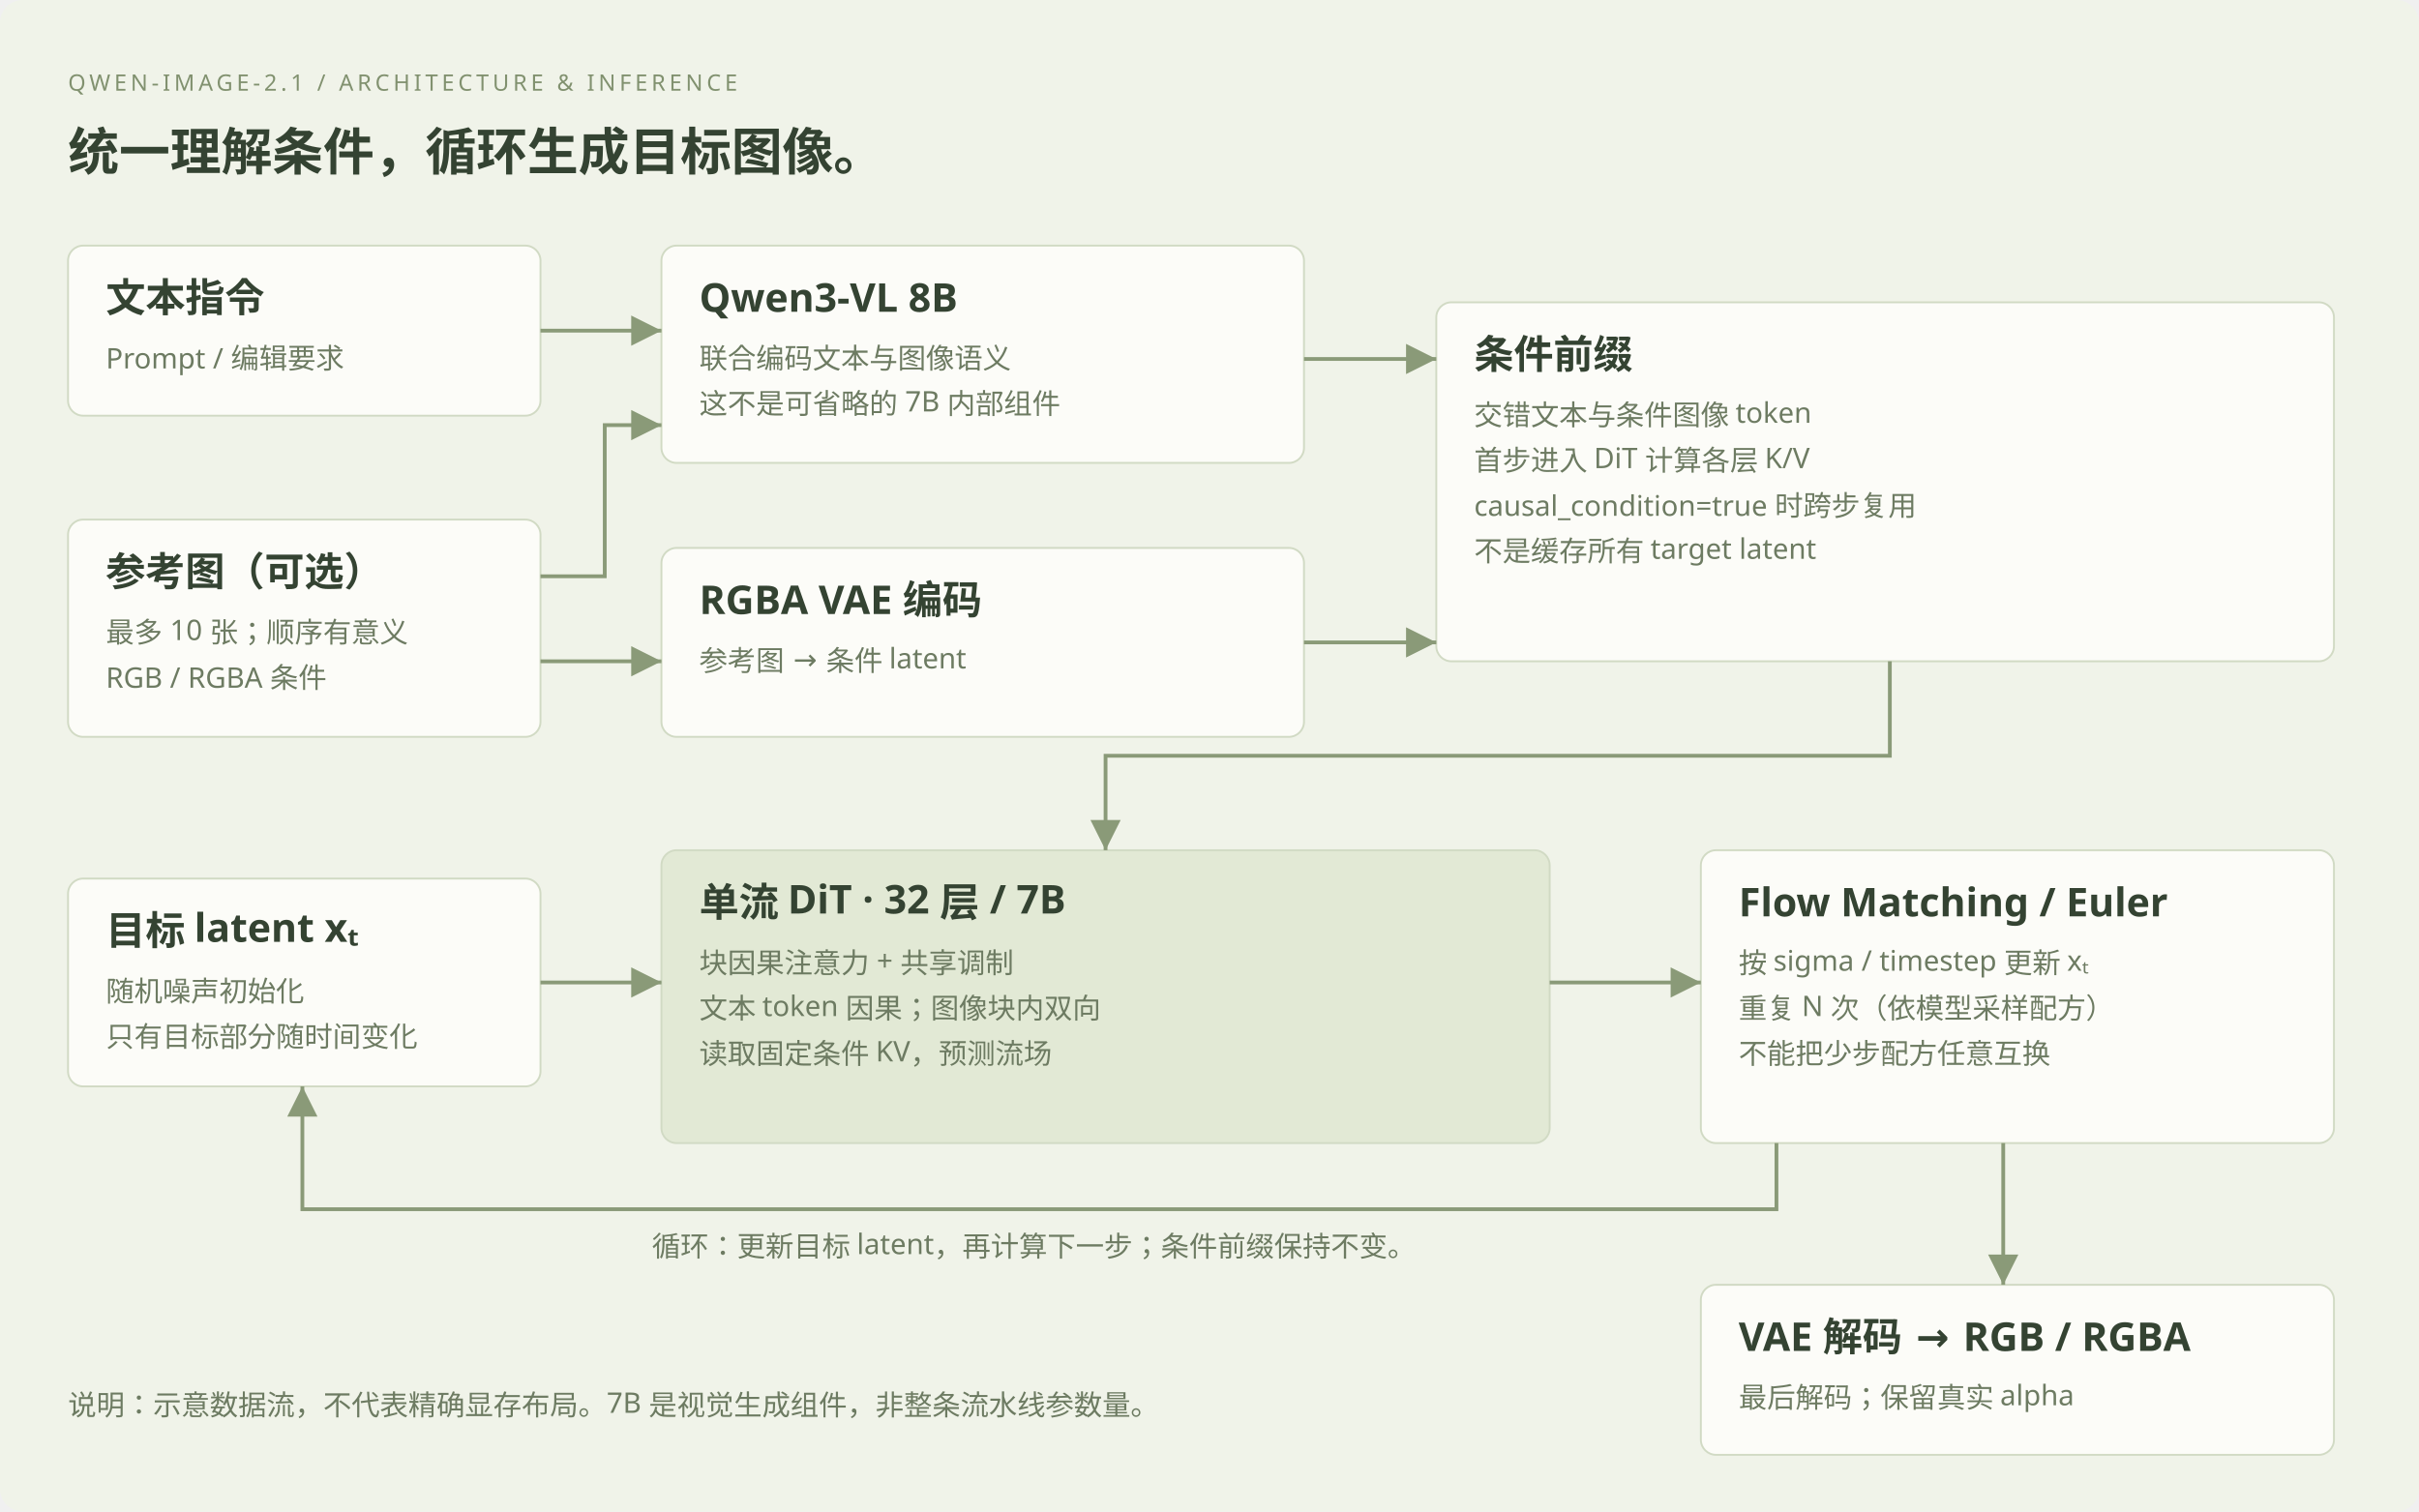
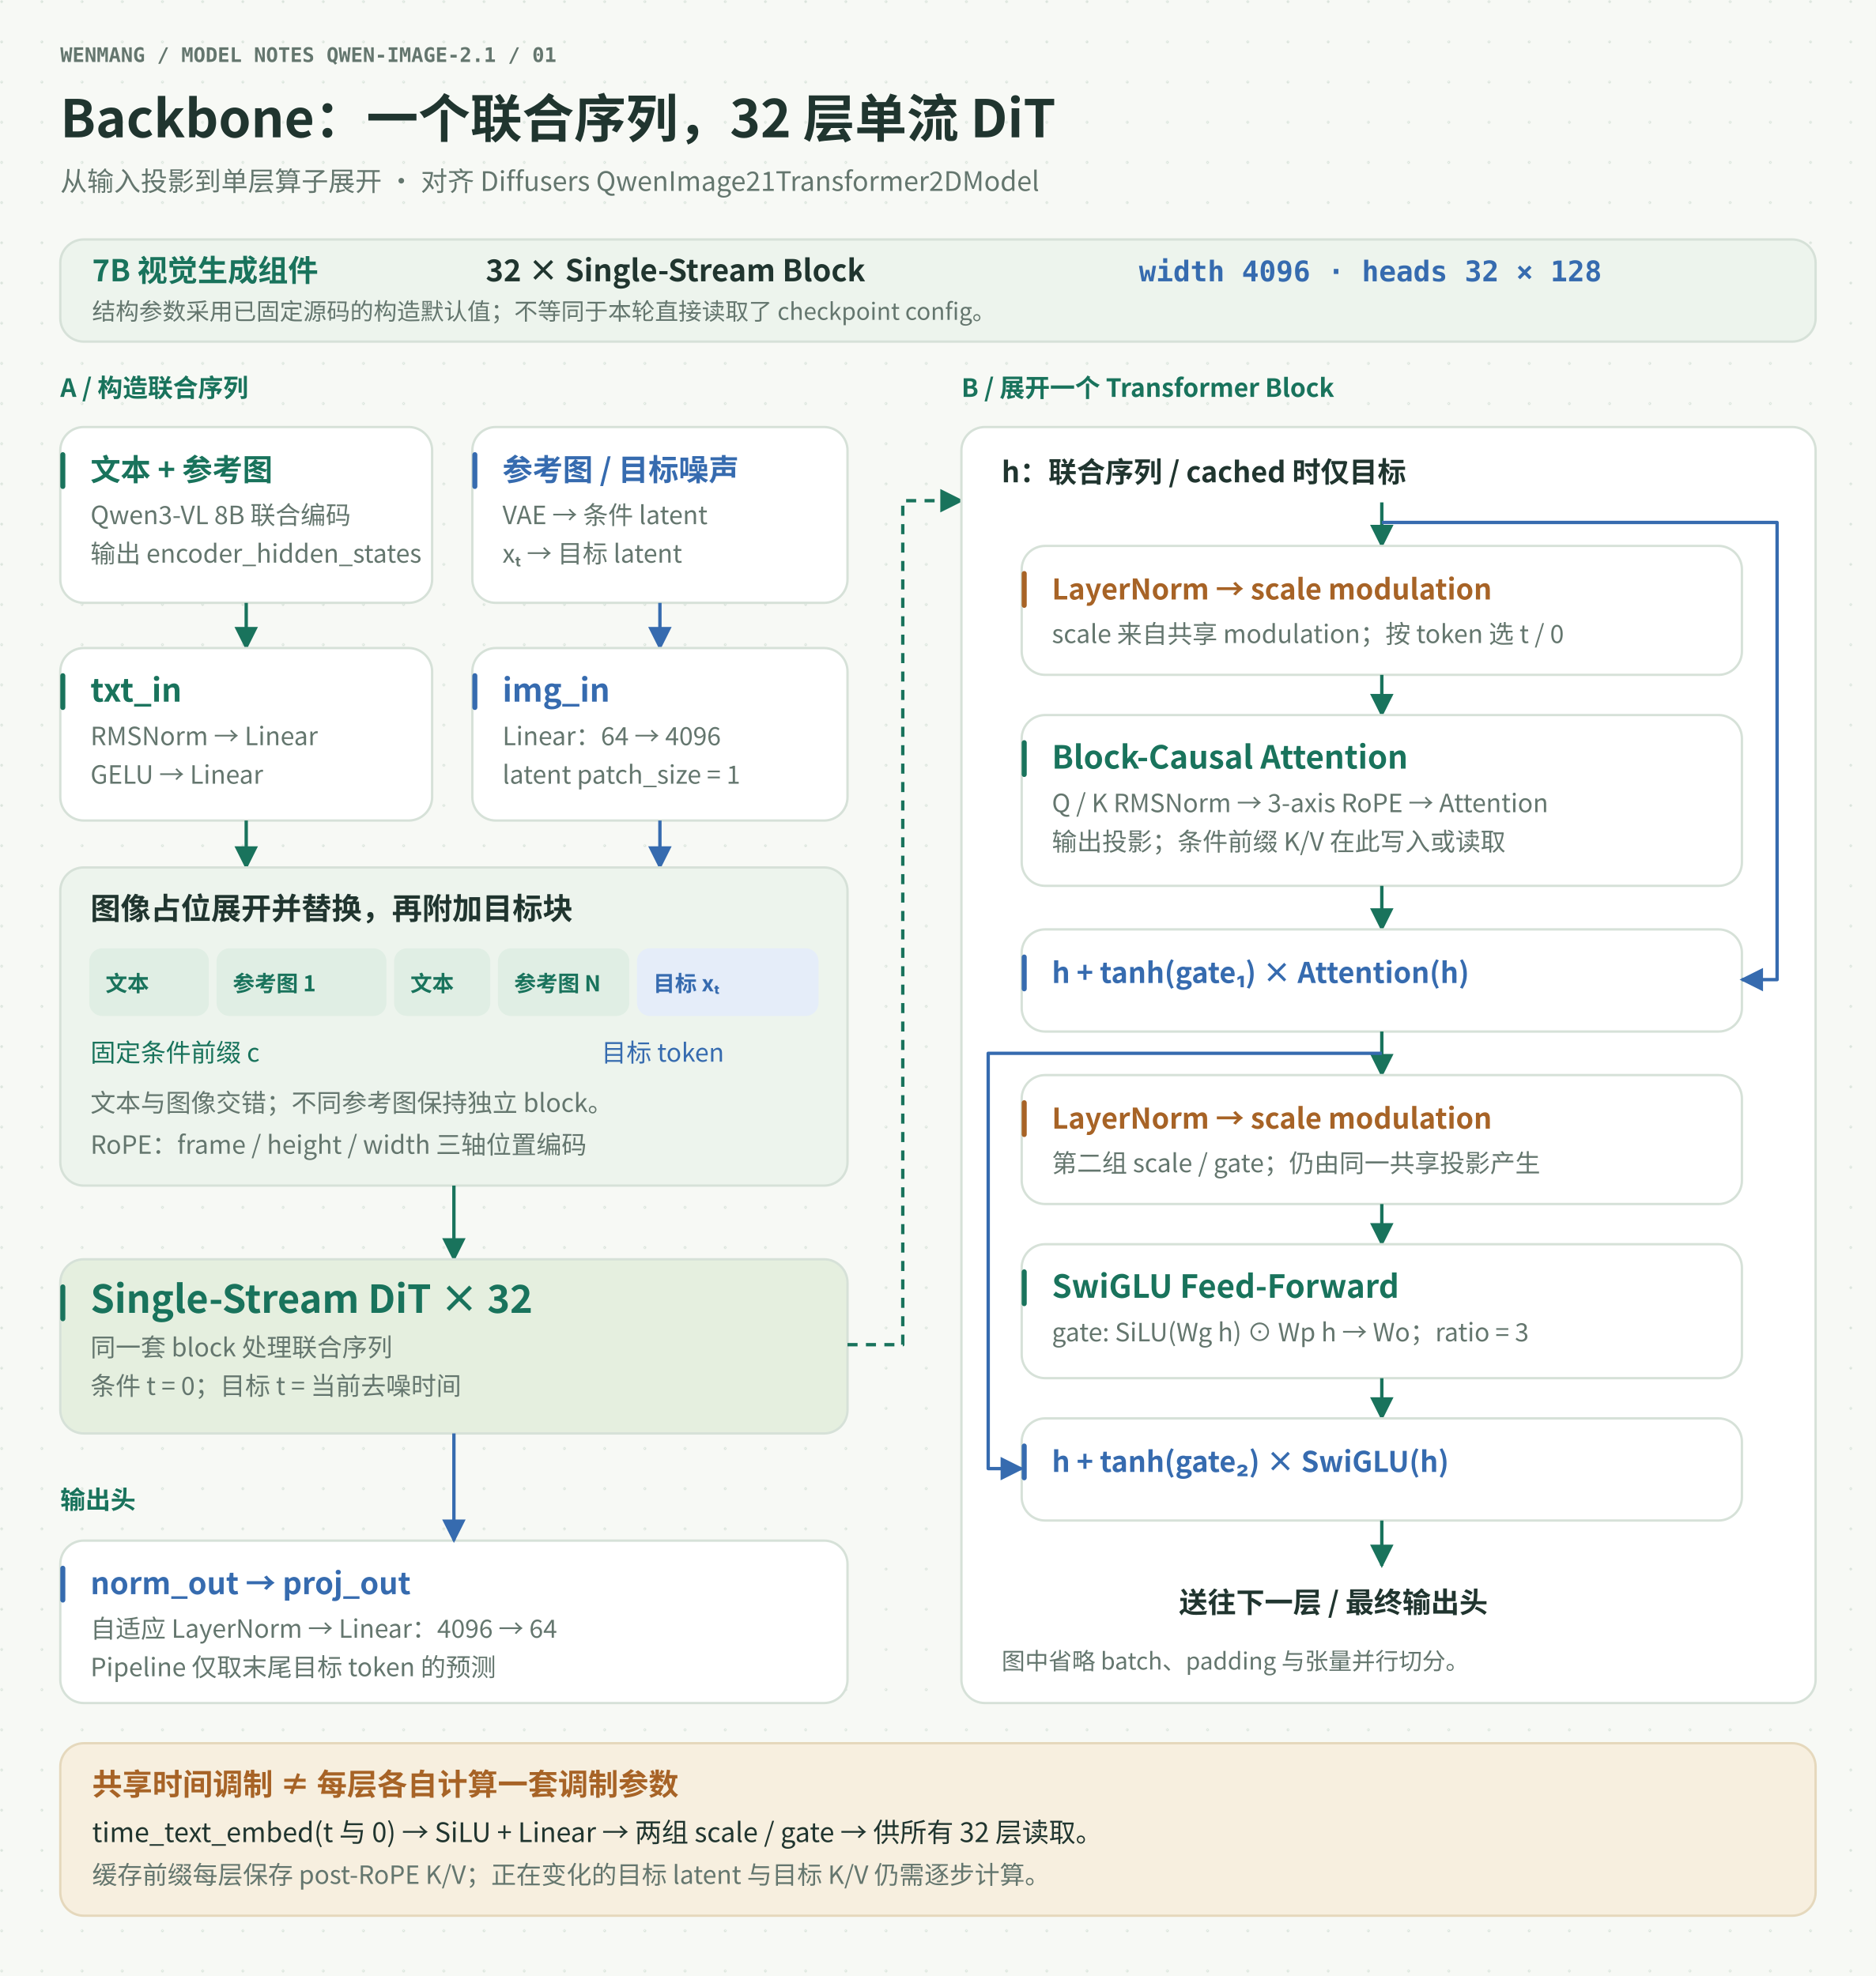
- <svg xmlns="http://www.w3.org/2000/svg" width="1280" height="800" viewBox="0 0 1280 800" role="img" aria-labelledby="title desc">
+ <svg xmlns="http://www.w3.org/2000/svg" width="1120" height="1180" viewBox="0 0 1120 1180" role="img" aria-labelledby="title desc">
  <defs>
-     <marker id="arrow" markerWidth="9" markerHeight="9" refX="8" refY="4" orient="auto">
-       <path d="M0,0 L8,4 L0,8" fill="#8a9a78" />
+     <marker id="arrow" viewBox="0 0 10 10" refX="9" refY="5" markerWidth="7" markerHeight="7" orient="auto-start-reverse">
+       <path d="M 0 0 L 10 5 L 0 10 z" fill="context-stroke" />
    </marker>
+     <pattern id="grid" width="24" height="24" patternUnits="userSpaceOnUse">
+       <circle cx="1" cy="1" r=".8" fill="#dae3db" />
+     </pattern>
  </defs>
-   <rect width="1280" height="800" rx="12" fill="#f0f3e9" />
-   <style>text{font-family:system-ui,"Microsoft YaHei",sans-serif;fill:#344332}.title{font-size:27px;font-weight:600}.head{font-size:21px;font-weight:600}.small{font-size:15px;fill:#6d7b62}.eyebrow{font-size:12px;letter-spacing:2px;fill:#81916f}.arrow{fill:none;stroke:#8a9a78;stroke-width:2;marker-end:url(#arrow)}</style>
-   <text x="36" y="48" class="eyebrow">QWEN-IMAGE-2.1 / ARCHITECTURE &amp; INFERENCE</text>
-   <text x="36" y="90" class="title">统一理解条件，循环生成目标图像。</text>
-   <rect x="36" y="130" width="250" height="90" rx="8" fill="#fcfcf8" stroke="#d1dac4" />
-   <text x="56" y="165" class="head">文本指令</text>
-   <text x="56" y="195" class="small">Prompt / 编辑要求</text>
-   <rect x="36" y="275" width="250" height="115" rx="8" fill="#fcfcf8" stroke="#d1dac4" />
-   <text x="56" y="310" class="head">参考图（可选）</text>
-   <text x="56" y="340" class="small">最多 10 张；顺序有意义</text>
-   <text x="56" y="364" class="small">RGB / RGBA 条件</text>
-   <rect x="350" y="130" width="340" height="115" rx="8" fill="#fcfcf8" stroke="#d1dac4" />
-   <text x="370" y="165" class="head">Qwen3-VL 8B</text>
-   <text x="370" y="195" class="small">联合编码文本与图像语义</text>
-   <text x="370" y="219" class="small">这不是可省略的 7B 内部组件</text>
-   <rect x="350" y="290" width="340" height="100" rx="8" fill="#fcfcf8" stroke="#d1dac4" />
-   <text x="370" y="325" class="head">RGBA VAE 编码</text>
-   <text x="370" y="355" class="small">参考图 → 条件 latent</text>
-   <rect x="760" y="160" width="475" height="190" rx="8" fill="#fcfcf8" stroke="#d1dac4" />
-   <text x="780" y="195" class="head">条件前缀</text>
-   <text x="780" y="225" class="small">交错文本与条件图像 token</text>
-   <text x="780" y="249" class="small">首步进入 DiT 计算各层 K/V</text>
-   <text x="780" y="273" class="small">causal_condition=true 时跨步复用</text>
-   <text x="780" y="297" class="small">不是缓存所有 target latent</text>
-   <rect x="36" y="465" width="250" height="110" rx="8" fill="#fcfcf8" stroke="#d1dac4" />
-   <text x="56" y="500" class="head">目标 latent xₜ</text>
-   <text x="56" y="530" class="small">随机噪声初始化</text>
-   <text x="56" y="554" class="small">只有目标部分随时间变化</text>
-   <rect x="350" y="450" width="470" height="155" rx="8" fill="#e2e9d5" stroke="#d1dac4" />
-   <text x="370" y="485" class="head">单流 DiT · 32 层 / 7B</text>
-   <text x="370" y="515" class="small">块因果注意力 + 共享调制</text>
-   <text x="370" y="539" class="small">文本 token 因果；图像块内双向</text>
-   <text x="370" y="563" class="small">读取固定条件 KV，预测流场</text>
-   <rect x="900" y="450" width="335" height="155" rx="8" fill="#fcfcf8" stroke="#d1dac4" />
-   <text x="920" y="485" class="head">Flow Matching / Euler</text>
-   <text x="920" y="515" class="small">按 sigma / timestep 更新 xₜ</text>
-   <text x="920" y="539" class="small">重复 N 次（依模型采样配方）</text>
-   <text x="920" y="563" class="small">不能把少步配方任意互换</text>
-   <rect x="900" y="680" width="335" height="90" rx="8" fill="#fcfcf8" stroke="#d1dac4" />
-   <text x="920" y="715" class="head">VAE 解码 → RGB / RGBA</text>
-   <text x="920" y="745" class="small">最后解码；保留真实 alpha</text>
-   <path class="arrow" d="M286 175 H350" />
-   <path class="arrow" d="M286 305 L320 305 V225 H350" />
-   <path class="arrow" d="M286 350 H350" />
-   <path class="arrow" d="M690 190 H760" />
-   <path class="arrow" d="M690 340 H760" />
-   <path class="arrow" d="M1000 350 V400 H585 V450" />
-   <path class="arrow" d="M286 520 H350" />
-   <path class="arrow" d="M820 520 H900" />
-   <path class="arrow" d="M1060 605 V680" />
-   <path class="arrow" d="M940 605 V640 H160 V575" />
-   <text x="345" y="665" class="small">循环：更新目标 latent，再计算下一步；条件前缀保持不变。</text>
-   <text x="36" y="749" class="small">说明：示意数据流，不代表精确显存布局。7B 是视觉生成组件，非整条流水线参数量。</text>
+   <rect width="1120" height="1180" fill="#f7f9f5" />
+   <rect width="1120" height="1180" fill="url(#grid)" />
+   <text x="36" y="37" font-family="ui-monospace, SFMono-Regular, Consolas, monospace" font-size="12" font-weight="600" fill="#64766e">WENMANG / MODEL NOTES                                      QWEN-IMAGE-2.1 / 01</text>
+   <text x="36" y="82" font-family="system-ui, -apple-system, Noto Sans CJK SC, Microsoft YaHei, sans-serif" font-size="31" font-weight="700" fill="#20352f">Backbone：一个联合序列，32 层单流 DiT</text>
+   <text x="36" y="114" font-family="system-ui, -apple-system, Noto Sans CJK SC, Microsoft YaHei, sans-serif" font-size="16" font-weight="400" fill="#64766e">从输入投影到单层算子展开 · 对齐 Diffusers QwenImage21Transformer2DModel</text>
+   <rect x="36" y="143" width="1048" height="61" rx="14" fill="#edf4ed" stroke="#d6e1d8" stroke-width="1.4" />
+   <text x="55" y="168" font-family="system-ui, -apple-system, Noto Sans CJK SC, Microsoft YaHei, sans-serif" font-size="18" font-weight="650" fill="#19735c">7B 视觉生成组件</text>
+   <text x="290" y="168" font-family="system-ui, -apple-system, Noto Sans CJK SC, Microsoft YaHei, sans-serif" font-size="18" font-weight="650" fill="#20352f">32 × Single-Stream Block</text>
+   <text x="680" y="168" font-family="ui-monospace, SFMono-Regular, Consolas, monospace" font-size="17" font-weight="600" fill="#366baf">width 4096 · heads 32 × 128</text>
+   <text x="55" y="191" font-family="system-ui, -apple-system, Noto Sans CJK SC, Microsoft YaHei, sans-serif" font-size="14" font-weight="400" fill="#64766e">结构参数采用已固定源码的构造默认值；不等同于本轮直接读取了 checkpoint config。</text>
+   <text x="36" y="237" font-family="system-ui, -apple-system, Noto Sans CJK SC, Microsoft YaHei, sans-serif" font-size="15" font-weight="700" fill="#19735c">A / 构造联合序列</text>
+   <text x="574" y="237" font-family="system-ui, -apple-system, Noto Sans CJK SC, Microsoft YaHei, sans-serif" font-size="15" font-weight="700" fill="#19735c">B / 展开一个 Transformer Block</text>
+   <rect x="36" y="255" width="222" height="105" rx="14" fill="#fff" stroke="#d6e1d8" stroke-width="1.4" />
+   <rect x="36" y="270" width="3" height="22" rx="1.5" fill="#19735c" />
+   <text x="54" y="287" font-family="system-ui, -apple-system, Noto Sans CJK SC, Microsoft YaHei, sans-serif" font-size="18" font-weight="650" fill="#19735c">文本 + 参考图</text>
+   <text x="54" y="313" font-family="system-ui, -apple-system, Noto Sans CJK SC, Microsoft YaHei, sans-serif" font-size="15" font-weight="400" fill="#64766e">Qwen3-VL 8B 联合编码</text>
+   <text x="54" y="336" font-family="system-ui, -apple-system, Noto Sans CJK SC, Microsoft YaHei, sans-serif" font-size="15" font-weight="400" fill="#64766e">输出 encoder_hidden_states</text>
+   <rect x="282" y="255" width="224" height="105" rx="14" fill="#fff" stroke="#d6e1d8" stroke-width="1.4" />
+   <rect x="282" y="270" width="3" height="22" rx="1.5" fill="#366baf" />
+   <text x="300" y="287" font-family="system-ui, -apple-system, Noto Sans CJK SC, Microsoft YaHei, sans-serif" font-size="18" font-weight="650" fill="#366baf">参考图 / 目标噪声</text>
+   <text x="300" y="313" font-family="system-ui, -apple-system, Noto Sans CJK SC, Microsoft YaHei, sans-serif" font-size="15" font-weight="400" fill="#64766e">VAE → 条件 latent</text>
+   <text x="300" y="336" font-family="system-ui, -apple-system, Noto Sans CJK SC, Microsoft YaHei, sans-serif" font-size="15" font-weight="400" fill="#64766e">xₜ → 目标 latent</text>
+   <polyline points="147,360 147,387" fill="none" stroke="#19735c" stroke-width="2" stroke-linejoin="round" marker-end="url(#arrow)" />
+   <polyline points="394,360 394,387" fill="none" stroke="#366baf" stroke-width="2" stroke-linejoin="round" marker-end="url(#arrow)" />
+   <rect x="36" y="387" width="222" height="103" rx="14" fill="#fff" stroke="#d6e1d8" stroke-width="1.4" />
+   <rect x="36" y="402" width="3" height="22" rx="1.5" fill="#19735c" />
+   <text x="54" y="419" font-family="system-ui, -apple-system, Noto Sans CJK SC, Microsoft YaHei, sans-serif" font-size="19" font-weight="650" fill="#19735c">txt_in</text>
+   <text x="54" y="445" font-family="system-ui, -apple-system, Noto Sans CJK SC, Microsoft YaHei, sans-serif" font-size="15" font-weight="400" fill="#64766e">RMSNorm → Linear</text>
+   <text x="54" y="468" font-family="system-ui, -apple-system, Noto Sans CJK SC, Microsoft YaHei, sans-serif" font-size="15" font-weight="400" fill="#64766e">GELU → Linear</text>
+   <rect x="282" y="387" width="224" height="103" rx="14" fill="#fff" stroke="#d6e1d8" stroke-width="1.4" />
+   <rect x="282" y="402" width="3" height="22" rx="1.5" fill="#366baf" />
+   <text x="300" y="419" font-family="system-ui, -apple-system, Noto Sans CJK SC, Microsoft YaHei, sans-serif" font-size="19" font-weight="650" fill="#366baf">img_in</text>
+   <text x="300" y="445" font-family="system-ui, -apple-system, Noto Sans CJK SC, Microsoft YaHei, sans-serif" font-size="15" font-weight="400" fill="#64766e">Linear：64 → 4096</text>
+   <text x="300" y="468" font-family="system-ui, -apple-system, Noto Sans CJK SC, Microsoft YaHei, sans-serif" font-size="15" font-weight="400" fill="#64766e">latent patch_size = 1</text>
+   <polyline points="147,490 147,518" fill="none" stroke="#19735c" stroke-width="2" stroke-linejoin="round" marker-end="url(#arrow)" />
+   <polyline points="394,490 394,518" fill="none" stroke="#366baf" stroke-width="2" stroke-linejoin="round" marker-end="url(#arrow)" />
+   <rect x="36" y="518" width="470" height="190" rx="14" fill="#edf4ed" stroke="#d6e1d8" stroke-width="1.4" />
+   <text x="54" y="549" font-family="system-ui, -apple-system, Noto Sans CJK SC, Microsoft YaHei, sans-serif" font-size="18" font-weight="650" fill="#20352f">图像占位展开并替换，再附加目标块</text>
+   <rect x="54" y="567" width="70" height="39" rx="7" fill="#e0eee4" stroke="#e0eee4" stroke-width="1.4" />
+   <text x="63" y="592" font-family="system-ui, -apple-system, Noto Sans CJK SC, Microsoft YaHei, sans-serif" font-size="13" font-weight="600" fill="#19735c">文本</text>
+   <rect x="130" y="567" width="100" height="39" rx="7" fill="#e0eee4" stroke="#e0eee4" stroke-width="1.4" />
+   <text x="139" y="592" font-family="system-ui, -apple-system, Noto Sans CJK SC, Microsoft YaHei, sans-serif" font-size="13" font-weight="600" fill="#19735c">参考图 1</text>
+   <rect x="236" y="567" width="56" height="39" rx="7" fill="#e0eee4" stroke="#e0eee4" stroke-width="1.4" />
+   <text x="245" y="592" font-family="system-ui, -apple-system, Noto Sans CJK SC, Microsoft YaHei, sans-serif" font-size="13" font-weight="600" fill="#19735c">文本</text>
+   <rect x="298" y="567" width="77" height="39" rx="7" fill="#e0eee4" stroke="#e0eee4" stroke-width="1.4" />
+   <text x="307" y="592" font-family="system-ui, -apple-system, Noto Sans CJK SC, Microsoft YaHei, sans-serif" font-size="13" font-weight="600" fill="#19735c">参考图 N</text>
+   <rect x="381" y="567" width="107" height="39" rx="7" fill="#e5edf9" stroke="#e5edf9" stroke-width="1.4" />
+   <text x="390" y="592" font-family="system-ui, -apple-system, Noto Sans CJK SC, Microsoft YaHei, sans-serif" font-size="13" font-weight="600" fill="#366baf">目标 xₜ</text>
+   <text x="54" y="634" font-family="system-ui, -apple-system, Noto Sans CJK SC, Microsoft YaHei, sans-serif" font-size="15" font-weight="400" fill="#19735c">固定条件前缀 c</text>
+   <text x="359" y="634" font-family="system-ui, -apple-system, Noto Sans CJK SC, Microsoft YaHei, sans-serif" font-size="15" font-weight="400" fill="#366baf">目标 token</text>
+   <text x="54" y="664" font-family="system-ui, -apple-system, Noto Sans CJK SC, Microsoft YaHei, sans-serif" font-size="15" font-weight="400" fill="#64766e">文本与图像交错；不同参考图保持独立 block。</text>
+   <text x="54" y="689" font-family="system-ui, -apple-system, Noto Sans CJK SC, Microsoft YaHei, sans-serif" font-size="15" font-weight="400" fill="#64766e">RoPE：frame / height / width 三轴位置编码</text>
+   <polyline points="271,708 271,752" fill="none" stroke="#19735c" stroke-width="2" stroke-linejoin="round" marker-end="url(#arrow)" />
+   <rect x="36" y="752" width="470" height="104" rx="14" fill="#e5efdf" stroke="#d6e1d8" stroke-width="1.4" />
+   <rect x="36" y="767" width="3" height="22" rx="1.5" fill="#19735c" />
+   <text x="54" y="784" font-family="system-ui, -apple-system, Noto Sans CJK SC, Microsoft YaHei, sans-serif" font-size="23" font-weight="650" fill="#19735c">Single-Stream DiT × 32</text>
+   <text x="54" y="810" font-family="system-ui, -apple-system, Noto Sans CJK SC, Microsoft YaHei, sans-serif" font-size="15" font-weight="400" fill="#64766e">同一套 block 处理联合序列</text>
+   <text x="54" y="833" font-family="system-ui, -apple-system, Noto Sans CJK SC, Microsoft YaHei, sans-serif" font-size="15" font-weight="400" fill="#64766e">条件 t = 0；目标 t = 当前去噪时间</text>
+   <polyline points="506,803 539,803 539,299 574,299" fill="none" stroke="#19735c" stroke-width="2" stroke-linejoin="round" stroke-dasharray="6 5" marker-end="url(#arrow)" />
+   <text x="36" y="901" font-family="system-ui, -apple-system, Noto Sans CJK SC, Microsoft YaHei, sans-serif" font-size="15" font-weight="700" fill="#19735c">输出头</text>
+   <rect x="36" y="920" width="470" height="97" rx="14" fill="#fff" stroke="#d6e1d8" stroke-width="1.4" />
+   <rect x="36" y="935" width="3" height="22" rx="1.5" fill="#366baf" />
+   <text x="54" y="952" font-family="system-ui, -apple-system, Noto Sans CJK SC, Microsoft YaHei, sans-serif" font-size="18" font-weight="650" fill="#366baf">norm_out → proj_out</text>
+   <text x="54" y="978" font-family="system-ui, -apple-system, Noto Sans CJK SC, Microsoft YaHei, sans-serif" font-size="15" font-weight="400" fill="#64766e">自适应 LayerNorm → Linear：4096 → 64</text>
+   <text x="54" y="1001" font-family="system-ui, -apple-system, Noto Sans CJK SC, Microsoft YaHei, sans-serif" font-size="15" font-weight="400" fill="#64766e">Pipeline 仅取末尾目标 token 的预测</text>
+   <polyline points="271,856 271,920" fill="none" stroke="#366baf" stroke-width="2" stroke-linejoin="round" marker-end="url(#arrow)" />
+   <rect x="574" y="255" width="510" height="762" rx="14" fill="#ffffff" stroke="#d6e1d8" stroke-width="1.4" />
+   <text x="598" y="288" font-family="system-ui, -apple-system, Noto Sans CJK SC, Microsoft YaHei, sans-serif" font-size="17" font-weight="650" fill="#20352f">h：联合序列 / cached 时仅目标</text>
+   <polyline points="825,300 825,326" fill="none" stroke="#19735c" stroke-width="2" stroke-linejoin="round" marker-end="url(#arrow)" />
+   <rect x="610" y="326" width="430" height="77" rx="14" fill="#fff" stroke="#d6e1d8" stroke-width="1.4" />
+   <rect x="610" y="341" width="3" height="22" rx="1.5" fill="#a76326" />
+   <text x="628" y="358" font-family="system-ui, -apple-system, Noto Sans CJK SC, Microsoft YaHei, sans-serif" font-size="17" font-weight="650" fill="#a76326">LayerNorm → scale modulation</text>
+   <text x="628" y="384" font-family="system-ui, -apple-system, Noto Sans CJK SC, Microsoft YaHei, sans-serif" font-size="15" font-weight="400" fill="#64766e">scale 来自共享 modulation；按 token 选 t / 0</text>
+   <polyline points="825,403 825,427" fill="none" stroke="#19735c" stroke-width="2" stroke-linejoin="round" marker-end="url(#arrow)" />
+   <rect x="610" y="427" width="430" height="102" rx="14" fill="#fff" stroke="#d6e1d8" stroke-width="1.4" />
+   <rect x="610" y="442" width="3" height="22" rx="1.5" fill="#19735c" />
+   <text x="628" y="459" font-family="system-ui, -apple-system, Noto Sans CJK SC, Microsoft YaHei, sans-serif" font-size="19" font-weight="650" fill="#19735c">Block-Causal Attention</text>
+   <text x="628" y="485" font-family="system-ui, -apple-system, Noto Sans CJK SC, Microsoft YaHei, sans-serif" font-size="15" font-weight="400" fill="#64766e">Q / K RMSNorm → 3-axis RoPE → Attention</text>
+   <text x="628" y="508" font-family="system-ui, -apple-system, Noto Sans CJK SC, Microsoft YaHei, sans-serif" font-size="15" font-weight="400" fill="#64766e">输出投影；条件前缀 K/V 在此写入或读取</text>
+   <polyline points="825,529 825,555" fill="none" stroke="#19735c" stroke-width="2" stroke-linejoin="round" marker-end="url(#arrow)" />
+   <rect x="610" y="555" width="430" height="61" rx="14" fill="#fff" stroke="#d6e1d8" stroke-width="1.4" />
+   <rect x="610" y="570" width="3" height="22" rx="1.5" fill="#366baf" />
+   <text x="628" y="587" font-family="system-ui, -apple-system, Noto Sans CJK SC, Microsoft YaHei, sans-serif" font-size="17" font-weight="650" fill="#366baf">h + tanh(gate₁) × Attention(h)</text>
+   <polyline points="825,312 1061,312 1061,585 1040,585" fill="none" stroke="#366baf" stroke-width="2" stroke-linejoin="round" marker-end="url(#arrow)" />
+   <polyline points="825,616 825,642" fill="none" stroke="#19735c" stroke-width="2" stroke-linejoin="round" marker-end="url(#arrow)" />
+   <rect x="610" y="642" width="430" height="77" rx="14" fill="#fff" stroke="#d6e1d8" stroke-width="1.4" />
+   <rect x="610" y="657" width="3" height="22" rx="1.5" fill="#a76326" />
+   <text x="628" y="674" font-family="system-ui, -apple-system, Noto Sans CJK SC, Microsoft YaHei, sans-serif" font-size="17" font-weight="650" fill="#a76326">LayerNorm → scale modulation</text>
+   <text x="628" y="700" font-family="system-ui, -apple-system, Noto Sans CJK SC, Microsoft YaHei, sans-serif" font-size="15" font-weight="400" fill="#64766e">第二组 scale / gate；仍由同一共享投影产生</text>
+   <polyline points="825,719 825,743" fill="none" stroke="#19735c" stroke-width="2" stroke-linejoin="round" marker-end="url(#arrow)" />
+   <rect x="610" y="743" width="430" height="80" rx="14" fill="#fff" stroke="#d6e1d8" stroke-width="1.4" />
+   <rect x="610" y="758" width="3" height="22" rx="1.5" fill="#19735c" />
+   <text x="628" y="775" font-family="system-ui, -apple-system, Noto Sans CJK SC, Microsoft YaHei, sans-serif" font-size="19" font-weight="650" fill="#19735c">SwiGLU Feed-Forward</text>
+   <text x="628" y="801" font-family="system-ui, -apple-system, Noto Sans CJK SC, Microsoft YaHei, sans-serif" font-size="15" font-weight="400" fill="#64766e">gate: SiLU(Wg h) ⊙ Wp h → Wo；ratio = 3</text>
+   <polyline points="825,823 825,847" fill="none" stroke="#19735c" stroke-width="2" stroke-linejoin="round" marker-end="url(#arrow)" />
+   <rect x="610" y="847" width="430" height="61" rx="14" fill="#fff" stroke="#d6e1d8" stroke-width="1.4" />
+   <rect x="610" y="862" width="3" height="22" rx="1.5" fill="#366baf" />
+   <text x="628" y="879" font-family="system-ui, -apple-system, Noto Sans CJK SC, Microsoft YaHei, sans-serif" font-size="17" font-weight="650" fill="#366baf">h + tanh(gate₂) × SwiGLU(h)</text>
+   <polyline points="825,629 590,629 590,877 610,877" fill="none" stroke="#366baf" stroke-width="2" stroke-linejoin="round" marker-end="url(#arrow)" />
+   <polyline points="825,908 825,935" fill="none" stroke="#19735c" stroke-width="2" stroke-linejoin="round" marker-end="url(#arrow)" />
+   <text x="704" y="963" font-family="system-ui, -apple-system, Noto Sans CJK SC, Microsoft YaHei, sans-serif" font-size="17" font-weight="650" fill="#20352f">送往下一层 / 最终输出头</text>
+   <text x="598" y="997" font-family="system-ui, -apple-system, Noto Sans CJK SC, Microsoft YaHei, sans-serif" font-size="14" font-weight="400" fill="#64766e">图中省略 batch、padding 与张量并行切分。</text>
+   <rect x="36" y="1041" width="1048" height="103" rx="14" fill="#f7efdf" stroke="#e5d8bc" stroke-width="1.4" />
+   <text x="55" y="1072" font-family="system-ui, -apple-system, Noto Sans CJK SC, Microsoft YaHei, sans-serif" font-size="18" font-weight="650" fill="#a76326">共享时间调制 ≠ 每层各自计算一套调制参数</text>
+   <text x="55" y="1100" font-family="system-ui, -apple-system, Noto Sans CJK SC, Microsoft YaHei, sans-serif" font-size="16" font-weight="400" fill="#20352f">time_text_embed(t 与 0) → SiLU + Linear → 两组 scale / gate → 供所有 32 层读取。</text>
+   <text x="55" y="1125" font-family="system-ui, -apple-system, Noto Sans CJK SC, Microsoft YaHei, sans-serif" font-size="15" font-weight="400" fill="#64766e">缓存前缀每层保存 post-RoPE K/V；正在变化的目标 latent 与目标 K/V 仍需逐步计算。</text>
</svg>
